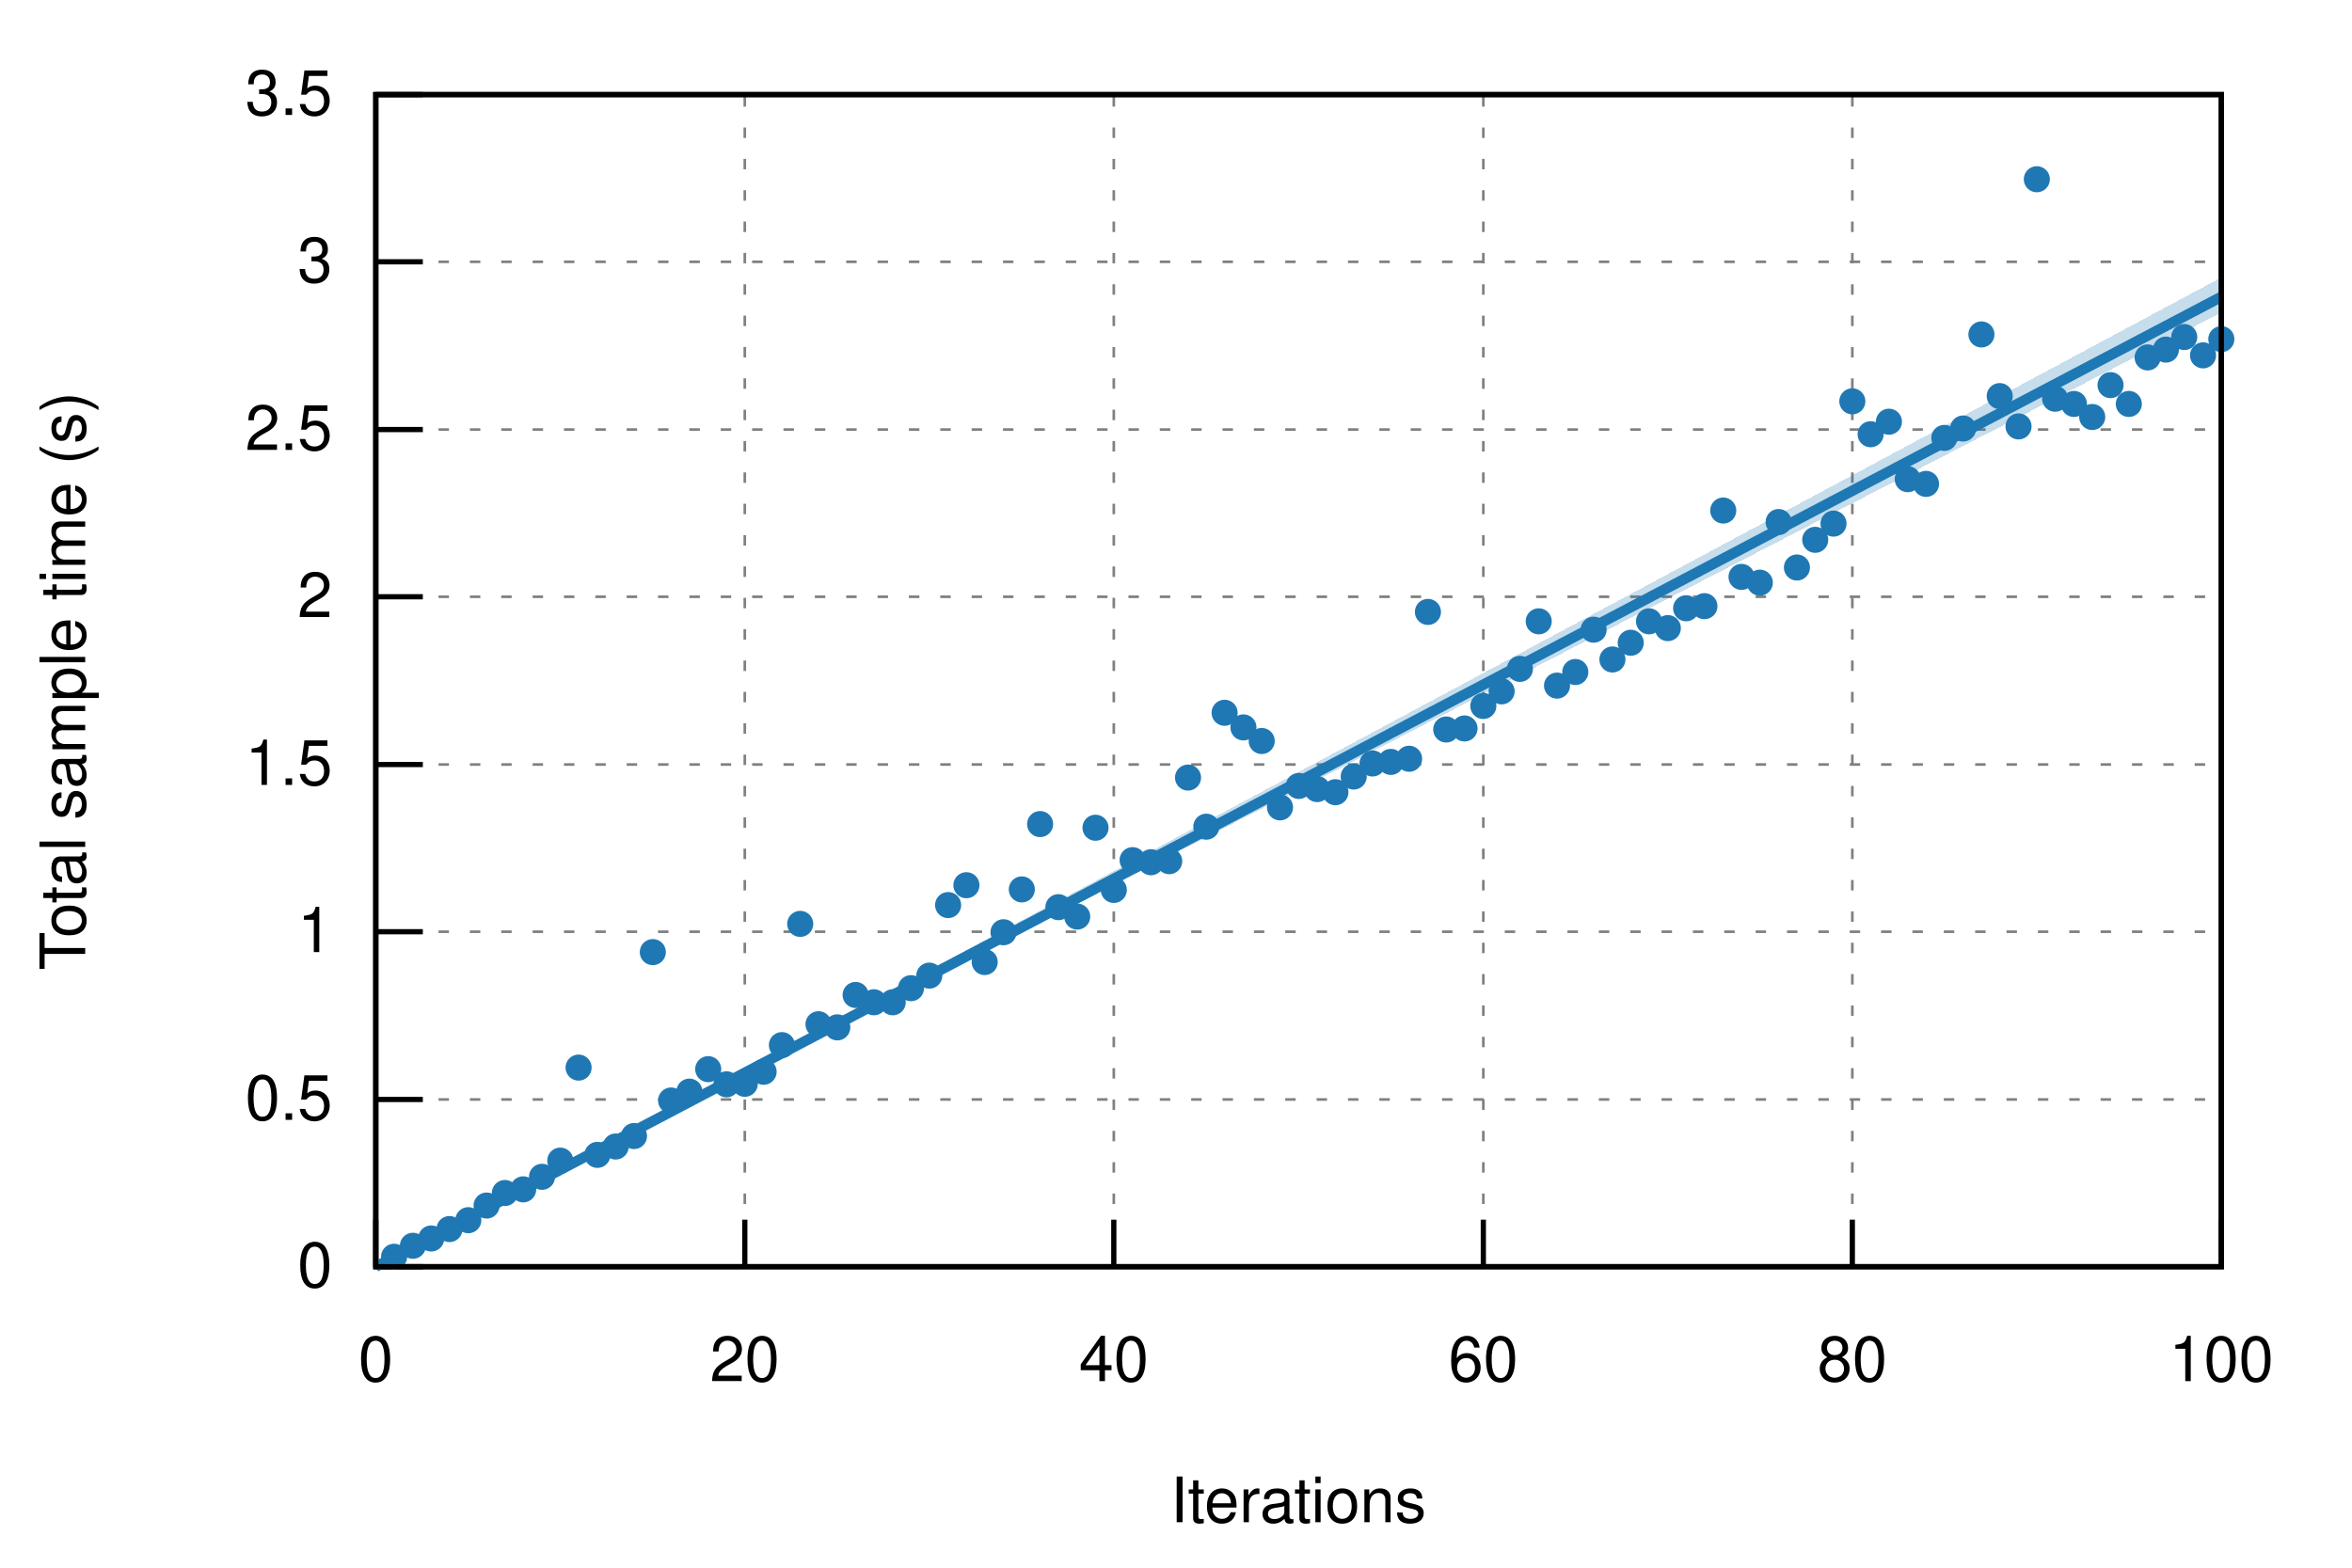
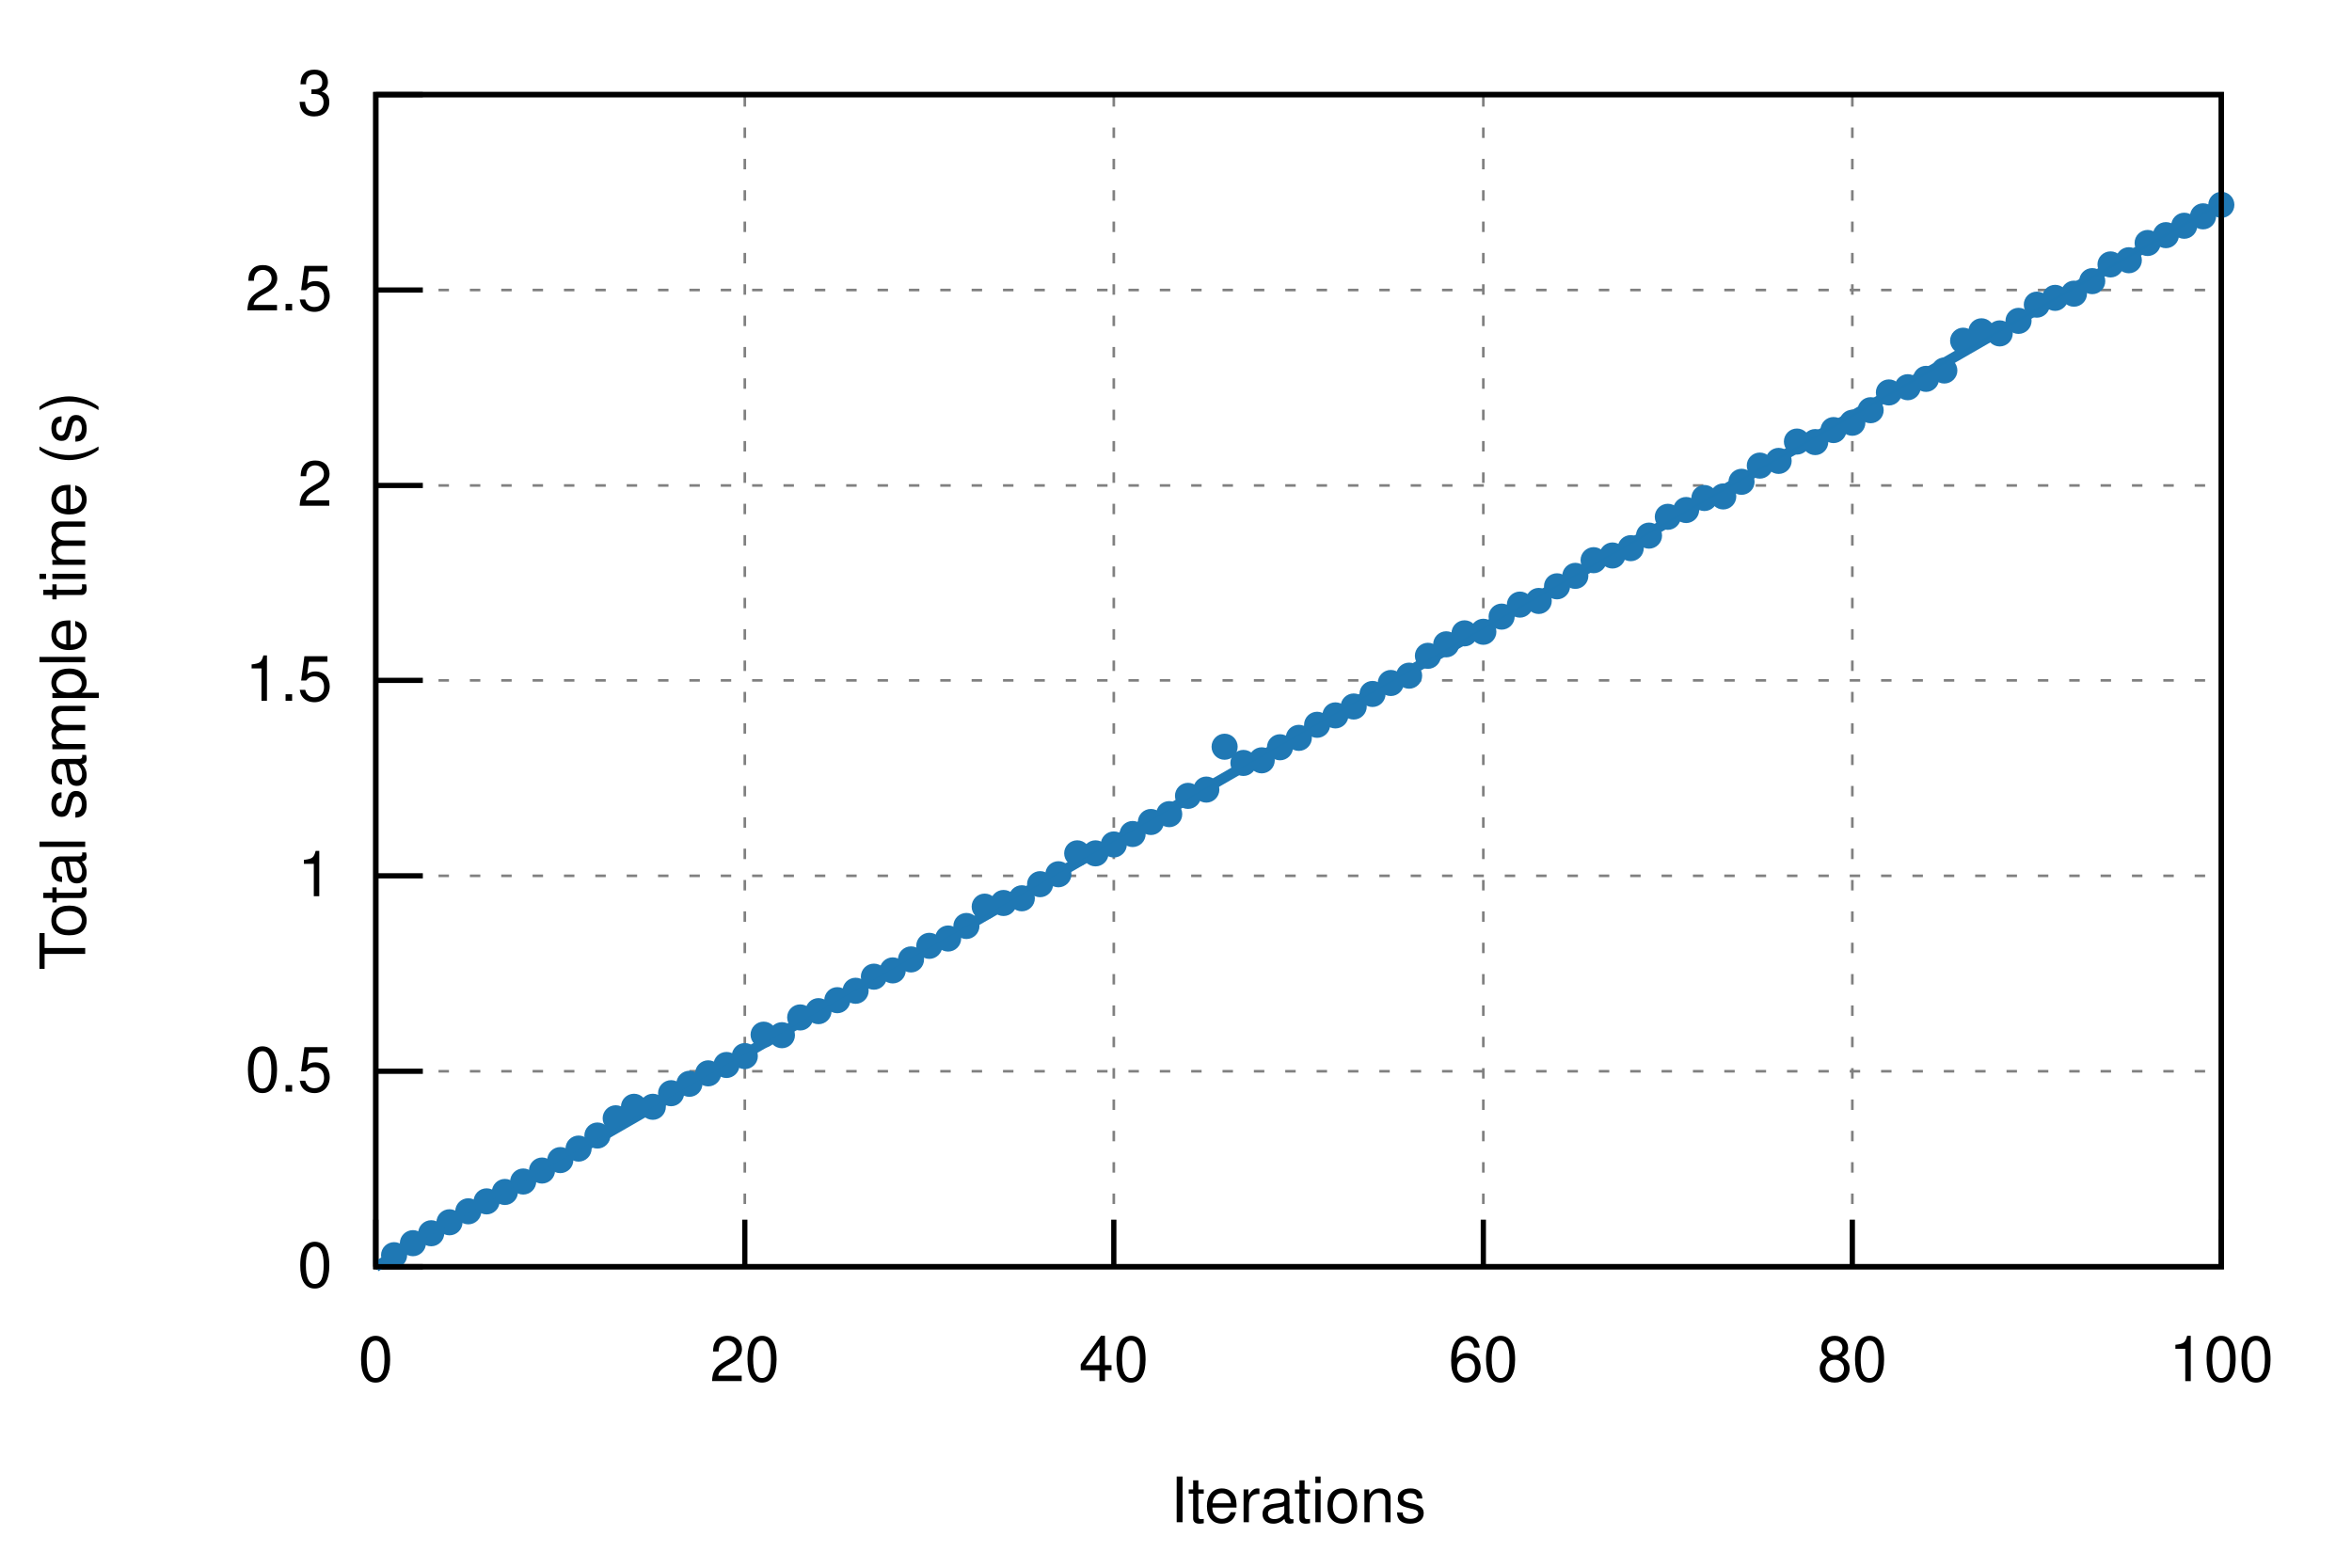
<svg xmlns="http://www.w3.org/2000/svg" xmlns:xlink="http://www.w3.org/1999/xlink" viewBox="0 0 450 300">
  <g id="gnuplot_canvas">
    <rect x="0" y="0" width="450" height="300" fill="none" />
    <defs>
      <circle id="gpDot" r="0.5" stroke-width="0.5" stroke="currentColor" />
      <path id="gpPt0" stroke-width="0.222" stroke="currentColor" d="M-1,0 h2 M0,-1 v2" />
      <path id="gpPt1" stroke-width="0.222" stroke="currentColor" d="M-1,-1 L1,1 M1,-1 L-1,1" />
      <path id="gpPt2" stroke-width="0.222" stroke="currentColor" d="M-1,0 L1,0 M0,-1 L0,1 M-1,-1 L1,1 M-1,1 L1,-1" />
      <rect id="gpPt3" stroke-width="0.222" stroke="currentColor" x="-1" y="-1" width="2" height="2" />
      <rect id="gpPt4" stroke-width="0.222" stroke="currentColor" fill="currentColor" x="-1" y="-1" width="2" height="2" />
      <circle id="gpPt5" stroke-width="0.222" stroke="currentColor" cx="0" cy="0" r="1" />
      <use xlink:href="#gpPt5" id="gpPt6" fill="currentColor" stroke="none" />
      <path id="gpPt7" stroke-width="0.222" stroke="currentColor" d="M0,-1.33 L-1.33,0.67 L1.33,0.67 z" />
      <use xlink:href="#gpPt7" id="gpPt8" fill="currentColor" stroke="none" />
      <use xlink:href="#gpPt7" id="gpPt9" stroke="currentColor" transform="rotate(180)" />
      <use xlink:href="#gpPt9" id="gpPt10" fill="currentColor" stroke="none" />
      <use xlink:href="#gpPt3" id="gpPt11" stroke="currentColor" transform="rotate(45)" />
      <use xlink:href="#gpPt11" id="gpPt12" fill="currentColor" stroke="none" />
      <path id="gpPt13" stroke-width="0.222" stroke="currentColor" d="M0,1.330 L1.265,0.411 L0.782,-1.067 L-0.782,-1.076 L-1.265,0.411 z" />
      <use xlink:href="#gpPt13" id="gpPt14" fill="currentColor" stroke="none" />
      <filter id="textbox" filterUnits="objectBoundingBox" x="0" y="0" height="1" width="1">
        <feFlood flood-color="white" flood-opacity="1" result="bgnd" />
        <feComposite in="SourceGraphic" in2="bgnd" operator="atop" />
      </filter>
      <filter id="greybox" filterUnits="objectBoundingBox" x="0" y="0" height="1" width="1">
        <feFlood flood-color="lightgrey" flood-opacity="1" result="grey" />
        <feComposite in="SourceGraphic" in2="grey" operator="atop" />
      </filter>
    </defs>
    <g fill="none" color="white" stroke="currentColor" stroke-width="1.00" stroke-linecap="butt" stroke-linejoin="miter">
</g>
    <g fill="none" color="black" stroke="currentColor" stroke-width="1.00" stroke-linecap="butt" stroke-linejoin="miter">
</g>
    <g fill="none" color="black" stroke="black" stroke-width="0.50" stroke-linecap="butt" stroke-linejoin="miter">
</g>
    <g fill="none" color="gray" stroke="currentColor" stroke-width="0.50" stroke-linecap="butt" stroke-linejoin="miter">
      <path stroke="gray" stroke-dasharray="2,4" class="gridline" d="M71.9,242.4 L425.0,242.4  " />
    </g>
    <g fill="none" color="gray" stroke="gray" stroke-width="1.00" stroke-linecap="butt" stroke-linejoin="miter">
</g>
    <g fill="none" color="black" stroke="currentColor" stroke-width="1.00" stroke-linecap="butt" stroke-linejoin="miter">
      <path stroke="black" d="M71.9,242.4 L80.9,242.4  " />
      <g transform="translate(63.6,246.3)" stroke="none" fill="black" font-family="Helvetica" font-size="12.00" text-anchor="end">
        <text>
          <tspan font-family="Helvetica"> 0</tspan>
        </text>
      </g>
    </g>
    <g fill="none" color="black" stroke="currentColor" stroke-width="1.00" stroke-linecap="butt" stroke-linejoin="miter">
</g>
    <g fill="none" color="black" stroke="black" stroke-width="0.50" stroke-linecap="butt" stroke-linejoin="miter">
</g>
    <g fill="none" color="gray" stroke="currentColor" stroke-width="0.50" stroke-linecap="butt" stroke-linejoin="miter">
-       <path stroke="gray" stroke-dasharray="2,4" class="gridline" d="M71.9,210.4 L425.0,210.4  " />
-     </g>
-     <g fill="none" color="gray" stroke="gray" stroke-width="1.00" stroke-linecap="butt" stroke-linejoin="miter">
- </g>
-     <g fill="none" color="black" stroke="currentColor" stroke-width="1.00" stroke-linecap="butt" stroke-linejoin="miter">
-       <path stroke="black" d="M71.9,210.4 L80.9,210.4  " />
-       <g transform="translate(63.6,214.3)" stroke="none" fill="black" font-family="Helvetica" font-size="12.00" text-anchor="end">
+       <path stroke="gray" stroke-dasharray="2,4" class="gridline" d="M71.9,205.0 L425.0,205.0  " />
+     </g>
+     <g fill="none" color="gray" stroke="gray" stroke-width="1.00" stroke-linecap="butt" stroke-linejoin="miter">
+ </g>
+     <g fill="none" color="black" stroke="currentColor" stroke-width="1.00" stroke-linecap="butt" stroke-linejoin="miter">
+       <path stroke="black" d="M71.9,205.0 L80.9,205.0  " />
+       <g transform="translate(63.6,208.9)" stroke="none" fill="black" font-family="Helvetica" font-size="12.00" text-anchor="end">
        <text>
          <tspan font-family="Helvetica"> 0.5</tspan>
        </text>
      </g>
    </g>
    <g fill="none" color="black" stroke="currentColor" stroke-width="1.00" stroke-linecap="butt" stroke-linejoin="miter">
</g>
    <g fill="none" color="black" stroke="black" stroke-width="0.50" stroke-linecap="butt" stroke-linejoin="miter">
</g>
    <g fill="none" color="gray" stroke="currentColor" stroke-width="0.50" stroke-linecap="butt" stroke-linejoin="miter">
-       <path stroke="gray" stroke-dasharray="2,4" class="gridline" d="M71.9,178.3 L425.0,178.3  " />
-     </g>
-     <g fill="none" color="gray" stroke="gray" stroke-width="1.00" stroke-linecap="butt" stroke-linejoin="miter">
- </g>
-     <g fill="none" color="black" stroke="currentColor" stroke-width="1.00" stroke-linecap="butt" stroke-linejoin="miter">
-       <path stroke="black" d="M71.9,178.3 L80.9,178.3  " />
-       <g transform="translate(63.6,182.2)" stroke="none" fill="black" font-family="Helvetica" font-size="12.00" text-anchor="end">
+       <path stroke="gray" stroke-dasharray="2,4" class="gridline" d="M71.9,167.6 L425.0,167.6  " />
+     </g>
+     <g fill="none" color="gray" stroke="gray" stroke-width="1.00" stroke-linecap="butt" stroke-linejoin="miter">
+ </g>
+     <g fill="none" color="black" stroke="currentColor" stroke-width="1.00" stroke-linecap="butt" stroke-linejoin="miter">
+       <path stroke="black" d="M71.9,167.6 L80.9,167.6  " />
+       <g transform="translate(63.6,171.5)" stroke="none" fill="black" font-family="Helvetica" font-size="12.00" text-anchor="end">
        <text>
          <tspan font-family="Helvetica"> 1</tspan>
        </text>
      </g>
    </g>
    <g fill="none" color="black" stroke="currentColor" stroke-width="1.00" stroke-linecap="butt" stroke-linejoin="miter">
</g>
    <g fill="none" color="black" stroke="black" stroke-width="0.50" stroke-linecap="butt" stroke-linejoin="miter">
</g>
    <g fill="none" color="gray" stroke="currentColor" stroke-width="0.50" stroke-linecap="butt" stroke-linejoin="miter">
-       <path stroke="gray" stroke-dasharray="2,4" class="gridline" d="M71.9,146.3 L425.0,146.3  " />
-     </g>
-     <g fill="none" color="gray" stroke="gray" stroke-width="1.00" stroke-linecap="butt" stroke-linejoin="miter">
- </g>
-     <g fill="none" color="black" stroke="currentColor" stroke-width="1.00" stroke-linecap="butt" stroke-linejoin="miter">
-       <path stroke="black" d="M71.9,146.3 L80.9,146.3  " />
-       <g transform="translate(63.6,150.2)" stroke="none" fill="black" font-family="Helvetica" font-size="12.00" text-anchor="end">
+       <path stroke="gray" stroke-dasharray="2,4" class="gridline" d="M71.9,130.2 L425.0,130.2  " />
+     </g>
+     <g fill="none" color="gray" stroke="gray" stroke-width="1.00" stroke-linecap="butt" stroke-linejoin="miter">
+ </g>
+     <g fill="none" color="black" stroke="currentColor" stroke-width="1.00" stroke-linecap="butt" stroke-linejoin="miter">
+       <path stroke="black" d="M71.9,130.2 L80.9,130.2  " />
+       <g transform="translate(63.6,134.1)" stroke="none" fill="black" font-family="Helvetica" font-size="12.00" text-anchor="end">
        <text>
          <tspan font-family="Helvetica"> 1.5</tspan>
        </text>
      </g>
    </g>
    <g fill="none" color="black" stroke="currentColor" stroke-width="1.00" stroke-linecap="butt" stroke-linejoin="miter">
</g>
    <g fill="none" color="black" stroke="black" stroke-width="0.50" stroke-linecap="butt" stroke-linejoin="miter">
</g>
    <g fill="none" color="gray" stroke="currentColor" stroke-width="0.50" stroke-linecap="butt" stroke-linejoin="miter">
-       <path stroke="gray" stroke-dasharray="2,4" class="gridline" d="M71.9,114.2 L425.0,114.2  " />
-     </g>
-     <g fill="none" color="gray" stroke="gray" stroke-width="1.00" stroke-linecap="butt" stroke-linejoin="miter">
- </g>
-     <g fill="none" color="black" stroke="currentColor" stroke-width="1.00" stroke-linecap="butt" stroke-linejoin="miter">
-       <path stroke="black" d="M71.9,114.2 L80.9,114.2  " />
-       <g transform="translate(63.6,118.1)" stroke="none" fill="black" font-family="Helvetica" font-size="12.00" text-anchor="end">
+       <path stroke="gray" stroke-dasharray="2,4" class="gridline" d="M71.9,92.9 L425.0,92.9  " />
+     </g>
+     <g fill="none" color="gray" stroke="gray" stroke-width="1.00" stroke-linecap="butt" stroke-linejoin="miter">
+ </g>
+     <g fill="none" color="black" stroke="currentColor" stroke-width="1.00" stroke-linecap="butt" stroke-linejoin="miter">
+       <path stroke="black" d="M71.9,92.9 L80.9,92.9  " />
+       <g transform="translate(63.6,96.8)" stroke="none" fill="black" font-family="Helvetica" font-size="12.00" text-anchor="end">
        <text>
          <tspan font-family="Helvetica"> 2</tspan>
        </text>
      </g>
    </g>
    <g fill="none" color="black" stroke="currentColor" stroke-width="1.00" stroke-linecap="butt" stroke-linejoin="miter">
</g>
    <g fill="none" color="black" stroke="black" stroke-width="0.50" stroke-linecap="butt" stroke-linejoin="miter">
</g>
    <g fill="none" color="gray" stroke="currentColor" stroke-width="0.50" stroke-linecap="butt" stroke-linejoin="miter">
-       <path stroke="gray" stroke-dasharray="2,4" class="gridline" d="M71.9,82.2 L425.0,82.2  " />
-     </g>
-     <g fill="none" color="gray" stroke="gray" stroke-width="1.00" stroke-linecap="butt" stroke-linejoin="miter">
- </g>
-     <g fill="none" color="black" stroke="currentColor" stroke-width="1.00" stroke-linecap="butt" stroke-linejoin="miter">
-       <path stroke="black" d="M71.9,82.2 L80.9,82.2  " />
-       <g transform="translate(63.6,86.1)" stroke="none" fill="black" font-family="Helvetica" font-size="12.00" text-anchor="end">
+       <path stroke="gray" stroke-dasharray="2,4" class="gridline" d="M71.9,55.5 L425.0,55.5  " />
+     </g>
+     <g fill="none" color="gray" stroke="gray" stroke-width="1.00" stroke-linecap="butt" stroke-linejoin="miter">
+ </g>
+     <g fill="none" color="black" stroke="currentColor" stroke-width="1.00" stroke-linecap="butt" stroke-linejoin="miter">
+       <path stroke="black" d="M71.9,55.5 L80.9,55.5  " />
+       <g transform="translate(63.6,59.4)" stroke="none" fill="black" font-family="Helvetica" font-size="12.00" text-anchor="end">
        <text>
          <tspan font-family="Helvetica"> 2.5</tspan>
-         </text>
-       </g>
-     </g>
-     <g fill="none" color="black" stroke="currentColor" stroke-width="1.00" stroke-linecap="butt" stroke-linejoin="miter">
- </g>
-     <g fill="none" color="black" stroke="black" stroke-width="0.50" stroke-linecap="butt" stroke-linejoin="miter">
- </g>
-     <g fill="none" color="gray" stroke="currentColor" stroke-width="0.50" stroke-linecap="butt" stroke-linejoin="miter">
-       <path stroke="gray" stroke-dasharray="2,4" class="gridline" d="M71.9,50.1 L425.0,50.1  " />
-     </g>
-     <g fill="none" color="gray" stroke="gray" stroke-width="1.00" stroke-linecap="butt" stroke-linejoin="miter">
- </g>
-     <g fill="none" color="black" stroke="currentColor" stroke-width="1.00" stroke-linecap="butt" stroke-linejoin="miter">
-       <path stroke="black" d="M71.9,50.1 L80.9,50.1  " />
-       <g transform="translate(63.6,54.0)" stroke="none" fill="black" font-family="Helvetica" font-size="12.00" text-anchor="end">
-         <text>
-           <tspan font-family="Helvetica"> 3</tspan>
        </text>
      </g>
    </g>
    <g fill="none" color="black" stroke="currentColor" stroke-width="1.00" stroke-linecap="butt" stroke-linejoin="miter">
</g>
    <g fill="none" color="black" stroke="black" stroke-width="0.50" stroke-linecap="butt" stroke-linejoin="miter">
</g>
    <g fill="none" color="gray" stroke="currentColor" stroke-width="0.50" stroke-linecap="butt" stroke-linejoin="miter">
      <path stroke="gray" stroke-dasharray="2,4" class="gridline" d="M71.9,18.1 L425.0,18.1  " />
    </g>
    <g fill="none" color="gray" stroke="gray" stroke-width="1.00" stroke-linecap="butt" stroke-linejoin="miter">
</g>
    <g fill="none" color="black" stroke="currentColor" stroke-width="1.00" stroke-linecap="butt" stroke-linejoin="miter">
      <path stroke="black" d="M71.9,18.1 L80.9,18.1  " />
      <g transform="translate(63.6,22.0)" stroke="none" fill="black" font-family="Helvetica" font-size="12.00" text-anchor="end">
        <text>
-           <tspan font-family="Helvetica"> 3.5</tspan>
+           <tspan font-family="Helvetica"> 3</tspan>
        </text>
      </g>
    </g>
    <g fill="none" color="black" stroke="currentColor" stroke-width="1.00" stroke-linecap="butt" stroke-linejoin="miter">
</g>
    <g fill="none" color="black" stroke="black" stroke-width="0.50" stroke-linecap="butt" stroke-linejoin="miter">
</g>
    <g fill="none" color="gray" stroke="currentColor" stroke-width="0.50" stroke-linecap="butt" stroke-linejoin="miter">
      <path stroke="gray" stroke-dasharray="2,4" class="gridline" d="M71.9,242.4 L71.9,18.1  " />
    </g>
    <g fill="none" color="gray" stroke="gray" stroke-width="1.00" stroke-linecap="butt" stroke-linejoin="miter">
</g>
    <g fill="none" color="black" stroke="currentColor" stroke-width="1.00" stroke-linecap="butt" stroke-linejoin="miter">
      <path stroke="black" d="M71.9,242.4 L71.9,233.4  " />
      <g transform="translate(71.9,264.3)" stroke="none" fill="black" font-family="Helvetica" font-size="12.00" text-anchor="middle">
        <text>
          <tspan font-family="Helvetica"> 0</tspan>
        </text>
      </g>
    </g>
    <g fill="none" color="black" stroke="currentColor" stroke-width="1.00" stroke-linecap="butt" stroke-linejoin="miter">
</g>
    <g fill="none" color="black" stroke="black" stroke-width="0.50" stroke-linecap="butt" stroke-linejoin="miter">
</g>
    <g fill="none" color="gray" stroke="currentColor" stroke-width="0.50" stroke-linecap="butt" stroke-linejoin="miter">
      <path stroke="gray" stroke-dasharray="2,4" class="gridline" d="M142.5,242.4 L142.5,18.1  " />
    </g>
    <g fill="none" color="gray" stroke="gray" stroke-width="1.00" stroke-linecap="butt" stroke-linejoin="miter">
</g>
    <g fill="none" color="black" stroke="currentColor" stroke-width="1.00" stroke-linecap="butt" stroke-linejoin="miter">
      <path stroke="black" d="M142.5,242.4 L142.5,233.4  " />
      <g transform="translate(142.5,264.3)" stroke="none" fill="black" font-family="Helvetica" font-size="12.00" text-anchor="middle">
        <text>
          <tspan font-family="Helvetica"> 20</tspan>
        </text>
      </g>
    </g>
    <g fill="none" color="black" stroke="currentColor" stroke-width="1.00" stroke-linecap="butt" stroke-linejoin="miter">
</g>
    <g fill="none" color="black" stroke="black" stroke-width="0.50" stroke-linecap="butt" stroke-linejoin="miter">
</g>
    <g fill="none" color="gray" stroke="currentColor" stroke-width="0.50" stroke-linecap="butt" stroke-linejoin="miter">
      <path stroke="gray" stroke-dasharray="2,4" class="gridline" d="M213.1,242.4 L213.1,18.1  " />
    </g>
    <g fill="none" color="gray" stroke="gray" stroke-width="1.00" stroke-linecap="butt" stroke-linejoin="miter">
</g>
    <g fill="none" color="black" stroke="currentColor" stroke-width="1.00" stroke-linecap="butt" stroke-linejoin="miter">
      <path stroke="black" d="M213.1,242.4 L213.1,233.4  " />
      <g transform="translate(213.1,264.3)" stroke="none" fill="black" font-family="Helvetica" font-size="12.00" text-anchor="middle">
        <text>
          <tspan font-family="Helvetica"> 40</tspan>
        </text>
      </g>
    </g>
    <g fill="none" color="black" stroke="currentColor" stroke-width="1.00" stroke-linecap="butt" stroke-linejoin="miter">
</g>
    <g fill="none" color="black" stroke="black" stroke-width="0.50" stroke-linecap="butt" stroke-linejoin="miter">
</g>
    <g fill="none" color="gray" stroke="currentColor" stroke-width="0.50" stroke-linecap="butt" stroke-linejoin="miter">
      <path stroke="gray" stroke-dasharray="2,4" class="gridline" d="M283.8,242.4 L283.8,18.1  " />
    </g>
    <g fill="none" color="gray" stroke="gray" stroke-width="1.00" stroke-linecap="butt" stroke-linejoin="miter">
</g>
    <g fill="none" color="black" stroke="currentColor" stroke-width="1.00" stroke-linecap="butt" stroke-linejoin="miter">
      <path stroke="black" d="M283.8,242.4 L283.8,233.4  " />
      <g transform="translate(283.8,264.3)" stroke="none" fill="black" font-family="Helvetica" font-size="12.00" text-anchor="middle">
        <text>
          <tspan font-family="Helvetica"> 60</tspan>
        </text>
      </g>
    </g>
    <g fill="none" color="black" stroke="currentColor" stroke-width="1.00" stroke-linecap="butt" stroke-linejoin="miter">
</g>
    <g fill="none" color="black" stroke="black" stroke-width="0.50" stroke-linecap="butt" stroke-linejoin="miter">
</g>
    <g fill="none" color="gray" stroke="currentColor" stroke-width="0.50" stroke-linecap="butt" stroke-linejoin="miter">
      <path stroke="gray" stroke-dasharray="2,4" class="gridline" d="M354.4,242.4 L354.4,18.1  " />
    </g>
    <g fill="none" color="gray" stroke="gray" stroke-width="1.00" stroke-linecap="butt" stroke-linejoin="miter">
</g>
    <g fill="none" color="black" stroke="currentColor" stroke-width="1.00" stroke-linecap="butt" stroke-linejoin="miter">
      <path stroke="black" d="M354.4,242.4 L354.4,233.4  " />
      <g transform="translate(354.4,264.3)" stroke="none" fill="black" font-family="Helvetica" font-size="12.00" text-anchor="middle">
        <text>
          <tspan font-family="Helvetica"> 80</tspan>
        </text>
      </g>
    </g>
    <g fill="none" color="black" stroke="currentColor" stroke-width="1.00" stroke-linecap="butt" stroke-linejoin="miter">
</g>
    <g fill="none" color="black" stroke="black" stroke-width="0.50" stroke-linecap="butt" stroke-linejoin="miter">
</g>
    <g fill="none" color="gray" stroke="currentColor" stroke-width="0.50" stroke-linecap="butt" stroke-linejoin="miter">
      <path stroke="gray" stroke-dasharray="2,4" class="gridline" d="M425.0,242.4 L425.0,18.1  " />
    </g>
    <g fill="none" color="gray" stroke="gray" stroke-width="1.00" stroke-linecap="butt" stroke-linejoin="miter">
</g>
    <g fill="none" color="black" stroke="currentColor" stroke-width="1.00" stroke-linecap="butt" stroke-linejoin="miter">
      <path stroke="black" d="M425.0,242.4 L425.0,233.4  " />
      <g transform="translate(425.0,264.3)" stroke="none" fill="black" font-family="Helvetica" font-size="12.00" text-anchor="middle">
        <text>
          <tspan font-family="Helvetica"> 100</tspan>
        </text>
      </g>
    </g>
    <g fill="none" color="black" stroke="currentColor" stroke-width="1.00" stroke-linecap="butt" stroke-linejoin="miter">
</g>
    <g fill="none" color="black" stroke="currentColor" stroke-width="1.00" stroke-linecap="butt" stroke-linejoin="miter">
      <path stroke="black" d="M71.9,18.1 L71.9,242.4 L425.0,242.4 L425.0,18.1 L71.9,18.1 Z  " />
    </g>
    <g fill="none" color="black" stroke="currentColor" stroke-width="1.00" stroke-linecap="butt" stroke-linejoin="miter">
      <g transform="translate(16.3,130.3) rotate(270)" stroke="none" fill="black" font-family="Helvetica" font-size="12.00" text-anchor="middle">
        <text>
          <tspan font-family="Helvetica">Total sample time (s)</tspan>
        </text>
      </g>
    </g>
    <g fill="none" color="black" stroke="currentColor" stroke-width="1.00" stroke-linecap="butt" stroke-linejoin="miter">
      <g transform="translate(248.4,291.3)" stroke="none" fill="black" font-family="Helvetica" font-size="12.00" text-anchor="middle">
        <text>
          <tspan font-family="Helvetica">Iterations</tspan>
        </text>
      </g>
    </g>
    <g fill="none" color="black" stroke="currentColor" stroke-width="1.00" stroke-linecap="butt" stroke-linejoin="miter">
</g>
    <g id="gnuplot_plot_1">
      <g fill="none" color="black" stroke="currentColor" stroke-width="1.00" stroke-linecap="butt" stroke-linejoin="miter">
-         <use xlink:href="#gpPt6" transform="translate(75.4,240.5) scale(2.25)" color="rgb( 31, 120, 180)" />
-         <use xlink:href="#gpPt6" transform="translate(79.0,238.4) scale(2.25)" color="rgb( 31, 120, 180)" />
-         <use xlink:href="#gpPt6" transform="translate(82.5,237.0) scale(2.25)" color="rgb( 31, 120, 180)" />
-         <use xlink:href="#gpPt6" transform="translate(86.0,235.2) scale(2.25)" color="rgb( 31, 120, 180)" />
-         <use xlink:href="#gpPt6" transform="translate(89.6,233.5) scale(2.25)" color="rgb( 31, 120, 180)" />
-         <use xlink:href="#gpPt6" transform="translate(93.1,230.7) scale(2.25)" color="rgb( 31, 120, 180)" />
-         <use xlink:href="#gpPt6" transform="translate(96.6,228.3) scale(2.25)" color="rgb( 31, 120, 180)" />
-         <use xlink:href="#gpPt6" transform="translate(100.1,227.6) scale(2.25)" color="rgb( 31, 120, 180)" />
-         <use xlink:href="#gpPt6" transform="translate(103.7,225.2) scale(2.25)" color="rgb( 31, 120, 180)" />
-         <use xlink:href="#gpPt6" transform="translate(107.2,222.1) scale(2.25)" color="rgb( 31, 120, 180)" />
-         <use xlink:href="#gpPt6" transform="translate(110.7,204.3) scale(2.25)" color="rgb( 31, 120, 180)" />
-         <use xlink:href="#gpPt6" transform="translate(114.3,221.0) scale(2.25)" color="rgb( 31, 120, 180)" />
-         <use xlink:href="#gpPt6" transform="translate(117.8,219.4) scale(2.25)" color="rgb( 31, 120, 180)" />
-         <use xlink:href="#gpPt6" transform="translate(121.3,217.4) scale(2.25)" color="rgb( 31, 120, 180)" />
-         <use xlink:href="#gpPt6" transform="translate(124.9,182.2) scale(2.25)" color="rgb( 31, 120, 180)" />
-         <use xlink:href="#gpPt6" transform="translate(128.4,210.6) scale(2.25)" color="rgb( 31, 120, 180)" />
-         <use xlink:href="#gpPt6" transform="translate(131.9,208.9) scale(2.25)" color="rgb( 31, 120, 180)" />
-         <use xlink:href="#gpPt6" transform="translate(135.5,204.6) scale(2.25)" color="rgb( 31, 120, 180)" />
-         <use xlink:href="#gpPt6" transform="translate(139.0,207.5) scale(2.25)" color="rgb( 31, 120, 180)" />
-         <use xlink:href="#gpPt6" transform="translate(142.5,207.4) scale(2.25)" color="rgb( 31, 120, 180)" />
-         <use xlink:href="#gpPt6" transform="translate(146.1,205.1) scale(2.25)" color="rgb( 31, 120, 180)" />
-         <use xlink:href="#gpPt6" transform="translate(149.6,200.0) scale(2.25)" color="rgb( 31, 120, 180)" />
-         <use xlink:href="#gpPt6" transform="translate(153.1,176.8) scale(2.25)" color="rgb( 31, 120, 180)" />
-         <use xlink:href="#gpPt6" transform="translate(156.6,196.0) scale(2.25)" color="rgb( 31, 120, 180)" />
-         <use xlink:href="#gpPt6" transform="translate(160.2,196.6) scale(2.25)" color="rgb( 31, 120, 180)" />
-         <use xlink:href="#gpPt6" transform="translate(163.7,190.4) scale(2.25)" color="rgb( 31, 120, 180)" />
-         <use xlink:href="#gpPt6" transform="translate(167.2,191.8) scale(2.25)" color="rgb( 31, 120, 180)" />
-         <use xlink:href="#gpPt6" transform="translate(170.8,191.8) scale(2.25)" color="rgb( 31, 120, 180)" />
-         <use xlink:href="#gpPt6" transform="translate(174.3,189.1) scale(2.25)" color="rgb( 31, 120, 180)" />
-         <use xlink:href="#gpPt6" transform="translate(177.8,186.7) scale(2.25)" color="rgb( 31, 120, 180)" />
-         <use xlink:href="#gpPt6" transform="translate(181.4,173.2) scale(2.25)" color="rgb( 31, 120, 180)" />
-         <use xlink:href="#gpPt6" transform="translate(184.9,169.4) scale(2.25)" color="rgb( 31, 120, 180)" />
-         <use xlink:href="#gpPt6" transform="translate(188.4,184.1) scale(2.25)" color="rgb( 31, 120, 180)" />
-         <use xlink:href="#gpPt6" transform="translate(192.0,178.4) scale(2.25)" color="rgb( 31, 120, 180)" />
-         <use xlink:href="#gpPt6" transform="translate(195.5,170.2) scale(2.25)" color="rgb( 31, 120, 180)" />
-         <use xlink:href="#gpPt6" transform="translate(199.0,157.7) scale(2.25)" color="rgb( 31, 120, 180)" />
-         <use xlink:href="#gpPt6" transform="translate(202.5,173.6) scale(2.25)" color="rgb( 31, 120, 180)" />
-         <use xlink:href="#gpPt6" transform="translate(206.1,175.4) scale(2.25)" color="rgb( 31, 120, 180)" />
-         <use xlink:href="#gpPt6" transform="translate(209.6,158.4) scale(2.25)" color="rgb( 31, 120, 180)" />
-         <use xlink:href="#gpPt6" transform="translate(213.1,170.3) scale(2.25)" color="rgb( 31, 120, 180)" />
-         <use xlink:href="#gpPt6" transform="translate(216.7,164.6) scale(2.25)" color="rgb( 31, 120, 180)" />
-         <use xlink:href="#gpPt6" transform="translate(220.2,165.0) scale(2.25)" color="rgb( 31, 120, 180)" />
-         <use xlink:href="#gpPt6" transform="translate(223.7,164.8) scale(2.25)" color="rgb( 31, 120, 180)" />
-         <use xlink:href="#gpPt6" transform="translate(227.3,148.8) scale(2.25)" color="rgb( 31, 120, 180)" />
-         <use xlink:href="#gpPt6" transform="translate(230.8,158.2) scale(2.25)" color="rgb( 31, 120, 180)" />
-         <use xlink:href="#gpPt6" transform="translate(234.3,136.4) scale(2.25)" color="rgb( 31, 120, 180)" />
-         <use xlink:href="#gpPt6" transform="translate(237.9,139.2) scale(2.25)" color="rgb( 31, 120, 180)" />
-         <use xlink:href="#gpPt6" transform="translate(241.4,141.8) scale(2.25)" color="rgb( 31, 120, 180)" />
-         <use xlink:href="#gpPt6" transform="translate(244.9,154.5) scale(2.25)" color="rgb( 31, 120, 180)" />
-         <use xlink:href="#gpPt6" transform="translate(248.5,150.4) scale(2.25)" color="rgb( 31, 120, 180)" />
-         <use xlink:href="#gpPt6" transform="translate(252.0,151.0) scale(2.25)" color="rgb( 31, 120, 180)" />
-         <use xlink:href="#gpPt6" transform="translate(255.5,151.6) scale(2.25)" color="rgb( 31, 120, 180)" />
-         <use xlink:href="#gpPt6" transform="translate(259.0,148.6) scale(2.25)" color="rgb( 31, 120, 180)" />
-         <use xlink:href="#gpPt6" transform="translate(262.6,146.1) scale(2.25)" color="rgb( 31, 120, 180)" />
-         <use xlink:href="#gpPt6" transform="translate(266.1,145.8) scale(2.25)" color="rgb( 31, 120, 180)" />
-         <use xlink:href="#gpPt6" transform="translate(269.6,145.2) scale(2.25)" color="rgb( 31, 120, 180)" />
-         <use xlink:href="#gpPt6" transform="translate(273.2,117.1) scale(2.25)" color="rgb( 31, 120, 180)" />
-         <use xlink:href="#gpPt6" transform="translate(276.7,139.6) scale(2.25)" color="rgb( 31, 120, 180)" />
-         <use xlink:href="#gpPt6" transform="translate(280.2,139.4) scale(2.25)" color="rgb( 31, 120, 180)" />
-         <use xlink:href="#gpPt6" transform="translate(283.8,135.1) scale(2.25)" color="rgb( 31, 120, 180)" />
-         <use xlink:href="#gpPt6" transform="translate(287.3,132.3) scale(2.25)" color="rgb( 31, 120, 180)" />
-         <use xlink:href="#gpPt6" transform="translate(290.8,128.0) scale(2.25)" color="rgb( 31, 120, 180)" />
-         <use xlink:href="#gpPt6" transform="translate(294.4,118.9) scale(2.25)" color="rgb( 31, 120, 180)" />
-         <use xlink:href="#gpPt6" transform="translate(297.9,131.2) scale(2.25)" color="rgb( 31, 120, 180)" />
-         <use xlink:href="#gpPt6" transform="translate(301.4,128.6) scale(2.25)" color="rgb( 31, 120, 180)" />
-         <use xlink:href="#gpPt6" transform="translate(304.9,120.5) scale(2.25)" color="rgb( 31, 120, 180)" />
-         <use xlink:href="#gpPt6" transform="translate(308.5,126.2) scale(2.25)" color="rgb( 31, 120, 180)" />
-         <use xlink:href="#gpPt6" transform="translate(312.0,123.0) scale(2.25)" color="rgb( 31, 120, 180)" />
-         <use xlink:href="#gpPt6" transform="translate(315.5,118.9) scale(2.25)" color="rgb( 31, 120, 180)" />
-         <use xlink:href="#gpPt6" transform="translate(319.1,120.2) scale(2.25)" color="rgb( 31, 120, 180)" />
-         <use xlink:href="#gpPt6" transform="translate(322.6,116.4) scale(2.25)" color="rgb( 31, 120, 180)" />
-         <use xlink:href="#gpPt6" transform="translate(326.1,116.0) scale(2.25)" color="rgb( 31, 120, 180)" />
-         <use xlink:href="#gpPt6" transform="translate(329.7,97.7) scale(2.25)" color="rgb( 31, 120, 180)" />
-         <use xlink:href="#gpPt6" transform="translate(333.2,110.4) scale(2.25)" color="rgb( 31, 120, 180)" />
-         <use xlink:href="#gpPt6" transform="translate(336.7,111.5) scale(2.25)" color="rgb( 31, 120, 180)" />
-         <use xlink:href="#gpPt6" transform="translate(340.3,99.9) scale(2.25)" color="rgb( 31, 120, 180)" />
-         <use xlink:href="#gpPt6" transform="translate(343.8,108.6) scale(2.25)" color="rgb( 31, 120, 180)" />
-         <use xlink:href="#gpPt6" transform="translate(347.3,103.3) scale(2.25)" color="rgb( 31, 120, 180)" />
-         <use xlink:href="#gpPt6" transform="translate(350.8,100.2) scale(2.25)" color="rgb( 31, 120, 180)" />
-         <use xlink:href="#gpPt6" transform="translate(354.4,76.8) scale(2.25)" color="rgb( 31, 120, 180)" />
-         <use xlink:href="#gpPt6" transform="translate(357.9,83.1) scale(2.25)" color="rgb( 31, 120, 180)" />
-         <use xlink:href="#gpPt6" transform="translate(361.4,80.7) scale(2.25)" color="rgb( 31, 120, 180)" />
-         <use xlink:href="#gpPt6" transform="translate(365.0,91.7) scale(2.25)" color="rgb( 31, 120, 180)" />
-         <use xlink:href="#gpPt6" transform="translate(368.5,92.6) scale(2.25)" color="rgb( 31, 120, 180)" />
-         <use xlink:href="#gpPt6" transform="translate(372.0,83.8) scale(2.25)" color="rgb( 31, 120, 180)" />
-         <use xlink:href="#gpPt6" transform="translate(375.6,82.0) scale(2.25)" color="rgb( 31, 120, 180)" />
-         <use xlink:href="#gpPt6" transform="translate(379.1,64.0) scale(2.25)" color="rgb( 31, 120, 180)" />
-         <use xlink:href="#gpPt6" transform="translate(382.6,75.8) scale(2.25)" color="rgb( 31, 120, 180)" />
-         <use xlink:href="#gpPt6" transform="translate(386.2,81.6) scale(2.25)" color="rgb( 31, 120, 180)" />
-         <use xlink:href="#gpPt6" transform="translate(389.7,34.3) scale(2.25)" color="rgb( 31, 120, 180)" />
-         <use xlink:href="#gpPt6" transform="translate(393.2,76.3) scale(2.25)" color="rgb( 31, 120, 180)" />
-         <use xlink:href="#gpPt6" transform="translate(396.8,77.3) scale(2.25)" color="rgb( 31, 120, 180)" />
-         <use xlink:href="#gpPt6" transform="translate(400.3,79.8) scale(2.25)" color="rgb( 31, 120, 180)" />
-         <use xlink:href="#gpPt6" transform="translate(403.8,73.7) scale(2.25)" color="rgb( 31, 120, 180)" />
-         <use xlink:href="#gpPt6" transform="translate(407.3,77.3) scale(2.25)" color="rgb( 31, 120, 180)" />
-         <use xlink:href="#gpPt6" transform="translate(410.9,68.4) scale(2.25)" color="rgb( 31, 120, 180)" />
-         <use xlink:href="#gpPt6" transform="translate(414.4,66.9) scale(2.25)" color="rgb( 31, 120, 180)" />
-         <use xlink:href="#gpPt6" transform="translate(417.9,64.5) scale(2.25)" color="rgb( 31, 120, 180)" />
-         <use xlink:href="#gpPt6" transform="translate(421.5,68.0) scale(2.25)" color="rgb( 31, 120, 180)" />
-         <use xlink:href="#gpPt6" transform="translate(425.0,64.9) scale(2.25)" color="rgb( 31, 120, 180)" />
+         <use xlink:href="#gpPt6" transform="translate(75.4,240.2) scale(2.25)" color="rgb( 31, 120, 180)" />
+         <use xlink:href="#gpPt6" transform="translate(79.0,237.9) scale(2.25)" color="rgb( 31, 120, 180)" />
+         <use xlink:href="#gpPt6" transform="translate(82.5,236.0) scale(2.25)" color="rgb( 31, 120, 180)" />
+         <use xlink:href="#gpPt6" transform="translate(86.0,233.9) scale(2.25)" color="rgb( 31, 120, 180)" />
+         <use xlink:href="#gpPt6" transform="translate(89.6,231.8) scale(2.25)" color="rgb( 31, 120, 180)" />
+         <use xlink:href="#gpPt6" transform="translate(93.1,229.9) scale(2.25)" color="rgb( 31, 120, 180)" />
+         <use xlink:href="#gpPt6" transform="translate(96.6,228.1) scale(2.25)" color="rgb( 31, 120, 180)" />
+         <use xlink:href="#gpPt6" transform="translate(100.1,226.1) scale(2.25)" color="rgb( 31, 120, 180)" />
+         <use xlink:href="#gpPt6" transform="translate(103.7,224.0) scale(2.25)" color="rgb( 31, 120, 180)" />
+         <use xlink:href="#gpPt6" transform="translate(107.2,222.0) scale(2.25)" color="rgb( 31, 120, 180)" />
+         <use xlink:href="#gpPt6" transform="translate(110.7,219.8) scale(2.25)" color="rgb( 31, 120, 180)" />
+         <use xlink:href="#gpPt6" transform="translate(114.3,217.3) scale(2.25)" color="rgb( 31, 120, 180)" />
+         <use xlink:href="#gpPt6" transform="translate(117.8,214.0) scale(2.25)" color="rgb( 31, 120, 180)" />
+         <use xlink:href="#gpPt6" transform="translate(121.3,211.8) scale(2.25)" color="rgb( 31, 120, 180)" />
+         <use xlink:href="#gpPt6" transform="translate(124.9,211.8) scale(2.25)" color="rgb( 31, 120, 180)" />
+         <use xlink:href="#gpPt6" transform="translate(128.4,209.2) scale(2.25)" color="rgb( 31, 120, 180)" />
+         <use xlink:href="#gpPt6" transform="translate(131.9,207.4) scale(2.25)" color="rgb( 31, 120, 180)" />
+         <use xlink:href="#gpPt6" transform="translate(135.5,205.4) scale(2.25)" color="rgb( 31, 120, 180)" />
+         <use xlink:href="#gpPt6" transform="translate(139.0,203.8) scale(2.25)" color="rgb( 31, 120, 180)" />
+         <use xlink:href="#gpPt6" transform="translate(142.5,202.1) scale(2.25)" color="rgb( 31, 120, 180)" />
+         <use xlink:href="#gpPt6" transform="translate(146.1,198.0) scale(2.25)" color="rgb( 31, 120, 180)" />
+         <use xlink:href="#gpPt6" transform="translate(149.6,198.1) scale(2.25)" color="rgb( 31, 120, 180)" />
+         <use xlink:href="#gpPt6" transform="translate(153.1,194.7) scale(2.25)" color="rgb( 31, 120, 180)" />
+         <use xlink:href="#gpPt6" transform="translate(156.6,193.5) scale(2.25)" color="rgb( 31, 120, 180)" />
+         <use xlink:href="#gpPt6" transform="translate(160.2,191.4) scale(2.25)" color="rgb( 31, 120, 180)" />
+         <use xlink:href="#gpPt6" transform="translate(163.7,189.6) scale(2.25)" color="rgb( 31, 120, 180)" />
+         <use xlink:href="#gpPt6" transform="translate(167.2,186.9) scale(2.25)" color="rgb( 31, 120, 180)" />
+         <use xlink:href="#gpPt6" transform="translate(170.8,185.7) scale(2.25)" color="rgb( 31, 120, 180)" />
+         <use xlink:href="#gpPt6" transform="translate(174.3,183.6) scale(2.25)" color="rgb( 31, 120, 180)" />
+         <use xlink:href="#gpPt6" transform="translate(177.8,181.0) scale(2.25)" color="rgb( 31, 120, 180)" />
+         <use xlink:href="#gpPt6" transform="translate(181.4,179.6) scale(2.25)" color="rgb( 31, 120, 180)" />
+         <use xlink:href="#gpPt6" transform="translate(184.9,177.2) scale(2.25)" color="rgb( 31, 120, 180)" />
+         <use xlink:href="#gpPt6" transform="translate(188.4,173.5) scale(2.25)" color="rgb( 31, 120, 180)" />
+         <use xlink:href="#gpPt6" transform="translate(192.0,172.8) scale(2.25)" color="rgb( 31, 120, 180)" />
+         <use xlink:href="#gpPt6" transform="translate(195.5,171.9) scale(2.25)" color="rgb( 31, 120, 180)" />
+         <use xlink:href="#gpPt6" transform="translate(199.0,169.2) scale(2.25)" color="rgb( 31, 120, 180)" />
+         <use xlink:href="#gpPt6" transform="translate(202.5,167.3) scale(2.25)" color="rgb( 31, 120, 180)" />
+         <use xlink:href="#gpPt6" transform="translate(206.1,163.3) scale(2.25)" color="rgb( 31, 120, 180)" />
+         <use xlink:href="#gpPt6" transform="translate(209.6,163.3) scale(2.25)" color="rgb( 31, 120, 180)" />
+         <use xlink:href="#gpPt6" transform="translate(213.1,161.6) scale(2.25)" color="rgb( 31, 120, 180)" />
+         <use xlink:href="#gpPt6" transform="translate(216.7,159.6) scale(2.25)" color="rgb( 31, 120, 180)" />
+         <use xlink:href="#gpPt6" transform="translate(220.2,157.3) scale(2.25)" color="rgb( 31, 120, 180)" />
+         <use xlink:href="#gpPt6" transform="translate(223.7,155.8) scale(2.25)" color="rgb( 31, 120, 180)" />
+         <use xlink:href="#gpPt6" transform="translate(227.3,152.3) scale(2.25)" color="rgb( 31, 120, 180)" />
+         <use xlink:href="#gpPt6" transform="translate(230.8,151.1) scale(2.25)" color="rgb( 31, 120, 180)" />
+         <use xlink:href="#gpPt6" transform="translate(234.3,142.9) scale(2.25)" color="rgb( 31, 120, 180)" />
+         <use xlink:href="#gpPt6" transform="translate(237.9,146.0) scale(2.25)" color="rgb( 31, 120, 180)" />
+         <use xlink:href="#gpPt6" transform="translate(241.4,145.5) scale(2.25)" color="rgb( 31, 120, 180)" />
+         <use xlink:href="#gpPt6" transform="translate(244.9,143.0) scale(2.25)" color="rgb( 31, 120, 180)" />
+         <use xlink:href="#gpPt6" transform="translate(248.5,141.2) scale(2.25)" color="rgb( 31, 120, 180)" />
+         <use xlink:href="#gpPt6" transform="translate(252.0,138.7) scale(2.25)" color="rgb( 31, 120, 180)" />
+         <use xlink:href="#gpPt6" transform="translate(255.5,136.9) scale(2.25)" color="rgb( 31, 120, 180)" />
+         <use xlink:href="#gpPt6" transform="translate(259.0,135.2) scale(2.25)" color="rgb( 31, 120, 180)" />
+         <use xlink:href="#gpPt6" transform="translate(262.6,132.8) scale(2.25)" color="rgb( 31, 120, 180)" />
+         <use xlink:href="#gpPt6" transform="translate(266.1,130.7) scale(2.25)" color="rgb( 31, 120, 180)" />
+         <use xlink:href="#gpPt6" transform="translate(269.6,129.3) scale(2.25)" color="rgb( 31, 120, 180)" />
+         <use xlink:href="#gpPt6" transform="translate(273.2,125.5) scale(2.25)" color="rgb( 31, 120, 180)" />
+         <use xlink:href="#gpPt6" transform="translate(276.7,123.3) scale(2.25)" color="rgb( 31, 120, 180)" />
+         <use xlink:href="#gpPt6" transform="translate(280.2,121.2) scale(2.25)" color="rgb( 31, 120, 180)" />
+         <use xlink:href="#gpPt6" transform="translate(283.8,120.9) scale(2.25)" color="rgb( 31, 120, 180)" />
+         <use xlink:href="#gpPt6" transform="translate(287.3,118.0) scale(2.25)" color="rgb( 31, 120, 180)" />
+         <use xlink:href="#gpPt6" transform="translate(290.8,115.7) scale(2.25)" color="rgb( 31, 120, 180)" />
+         <use xlink:href="#gpPt6" transform="translate(294.4,115.0) scale(2.25)" color="rgb( 31, 120, 180)" />
+         <use xlink:href="#gpPt6" transform="translate(297.9,112.2) scale(2.25)" color="rgb( 31, 120, 180)" />
+         <use xlink:href="#gpPt6" transform="translate(301.4,110.2) scale(2.25)" color="rgb( 31, 120, 180)" />
+         <use xlink:href="#gpPt6" transform="translate(304.9,107.2) scale(2.25)" color="rgb( 31, 120, 180)" />
+         <use xlink:href="#gpPt6" transform="translate(308.5,106.3) scale(2.25)" color="rgb( 31, 120, 180)" />
+         <use xlink:href="#gpPt6" transform="translate(312.0,104.9) scale(2.25)" color="rgb( 31, 120, 180)" />
+         <use xlink:href="#gpPt6" transform="translate(315.5,102.5) scale(2.25)" color="rgb( 31, 120, 180)" />
+         <use xlink:href="#gpPt6" transform="translate(319.1,98.9) scale(2.25)" color="rgb( 31, 120, 180)" />
+         <use xlink:href="#gpPt6" transform="translate(322.6,97.6) scale(2.25)" color="rgb( 31, 120, 180)" />
+         <use xlink:href="#gpPt6" transform="translate(326.1,95.3) scale(2.25)" color="rgb( 31, 120, 180)" />
+         <use xlink:href="#gpPt6" transform="translate(329.7,95.0) scale(2.25)" color="rgb( 31, 120, 180)" />
+         <use xlink:href="#gpPt6" transform="translate(333.2,92.2) scale(2.25)" color="rgb( 31, 120, 180)" />
+         <use xlink:href="#gpPt6" transform="translate(336.7,89.1) scale(2.25)" color="rgb( 31, 120, 180)" />
+         <use xlink:href="#gpPt6" transform="translate(340.3,88.2) scale(2.25)" color="rgb( 31, 120, 180)" />
+         <use xlink:href="#gpPt6" transform="translate(343.8,84.5) scale(2.25)" color="rgb( 31, 120, 180)" />
+         <use xlink:href="#gpPt6" transform="translate(347.3,84.6) scale(2.25)" color="rgb( 31, 120, 180)" />
+         <use xlink:href="#gpPt6" transform="translate(350.8,82.3) scale(2.25)" color="rgb( 31, 120, 180)" />
+         <use xlink:href="#gpPt6" transform="translate(354.4,80.9) scale(2.25)" color="rgb( 31, 120, 180)" />
+         <use xlink:href="#gpPt6" transform="translate(357.9,78.5) scale(2.25)" color="rgb( 31, 120, 180)" />
+         <use xlink:href="#gpPt6" transform="translate(361.4,75.1) scale(2.25)" color="rgb( 31, 120, 180)" />
+         <use xlink:href="#gpPt6" transform="translate(365.0,74.1) scale(2.25)" color="rgb( 31, 120, 180)" />
+         <use xlink:href="#gpPt6" transform="translate(368.5,72.5) scale(2.25)" color="rgb( 31, 120, 180)" />
+         <use xlink:href="#gpPt6" transform="translate(372.0,70.9) scale(2.25)" color="rgb( 31, 120, 180)" />
+         <use xlink:href="#gpPt6" transform="translate(375.6,65.2) scale(2.25)" color="rgb( 31, 120, 180)" />
+         <use xlink:href="#gpPt6" transform="translate(379.1,63.4) scale(2.25)" color="rgb( 31, 120, 180)" />
+         <use xlink:href="#gpPt6" transform="translate(382.6,63.8) scale(2.25)" color="rgb( 31, 120, 180)" />
+         <use xlink:href="#gpPt6" transform="translate(386.2,61.4) scale(2.25)" color="rgb( 31, 120, 180)" />
+         <use xlink:href="#gpPt6" transform="translate(389.7,58.3) scale(2.25)" color="rgb( 31, 120, 180)" />
+         <use xlink:href="#gpPt6" transform="translate(393.2,57.0) scale(2.25)" color="rgb( 31, 120, 180)" />
+         <use xlink:href="#gpPt6" transform="translate(396.8,56.2) scale(2.25)" color="rgb( 31, 120, 180)" />
+         <use xlink:href="#gpPt6" transform="translate(400.3,53.8) scale(2.25)" color="rgb( 31, 120, 180)" />
+         <use xlink:href="#gpPt6" transform="translate(403.8,50.6) scale(2.25)" color="rgb( 31, 120, 180)" />
+         <use xlink:href="#gpPt6" transform="translate(407.3,49.8) scale(2.25)" color="rgb( 31, 120, 180)" />
+         <use xlink:href="#gpPt6" transform="translate(410.9,46.5) scale(2.25)" color="rgb( 31, 120, 180)" />
+         <use xlink:href="#gpPt6" transform="translate(414.4,45.0) scale(2.25)" color="rgb( 31, 120, 180)" />
+         <use xlink:href="#gpPt6" transform="translate(417.9,43.2) scale(2.25)" color="rgb( 31, 120, 180)" />
+         <use xlink:href="#gpPt6" transform="translate(421.5,41.4) scale(2.25)" color="rgb( 31, 120, 180)" />
+         <use xlink:href="#gpPt6" transform="translate(425.0,39.2) scale(2.25)" color="rgb( 31, 120, 180)" />
      </g>
    </g>
    <g id="gnuplot_plot_2">
      <g fill="none" color="white" stroke="rgb( 31, 120, 180)" stroke-width="2.00" stroke-linecap="butt" stroke-linejoin="miter">
</g>
      <g fill="none" color="black" stroke="currentColor" stroke-width="2.00" stroke-linecap="butt" stroke-linejoin="miter">
-         <path stroke="rgb( 31, 120, 180)" d="M71.9,242.4 L425.0,56.8  " />
+         <path stroke="rgb( 31, 120, 180)" d="M71.9,242.4 L425.0,38.9  " />
      </g>
    </g>
    <g id="gnuplot_plot_3">
      <g fill="none" color="white" stroke="rgb( 31, 120, 180)" stroke-width="1.00" stroke-linecap="butt" stroke-linejoin="miter">
</g>
      <g fill="none" color="black" stroke="currentColor" stroke-width="1.00" stroke-linecap="butt" stroke-linejoin="miter">
        <g stroke="none" shape-rendering="crispEdges">
          <polygon fill="rgb( 31, 120, 180)" fill-opacity="0.25" points="71.9,242.4 71.9,242.4 71.9,242.4 " />
-           <polygon fill="rgb( 31, 120, 180)" fill-opacity="0.25" points="71.9,242.4 425.0,59.8 425.0,53.1 " />
+           <polygon fill="rgb( 31, 120, 180)" fill-opacity="0.25" points="71.9,242.4 425.0,39.2 425.0,38.5 " />
        </g>
      </g>
    </g>
    <g fill="none" color="white" stroke="rgb( 31, 120, 180)" stroke-width="2.00" stroke-linecap="butt" stroke-linejoin="miter">
</g>
    <g fill="none" color="black" stroke="currentColor" stroke-width="2.00" stroke-linecap="butt" stroke-linejoin="miter">
</g>
    <g fill="none" color="black" stroke="black" stroke-width="1.00" stroke-linecap="butt" stroke-linejoin="miter">
</g>
    <g fill="none" color="black" stroke="currentColor" stroke-width="1.00" stroke-linecap="butt" stroke-linejoin="miter">
      <path stroke="black" d="M71.9,18.1 L71.9,242.4 L425.0,242.4 L425.0,18.1 L71.9,18.1 Z  " />
    </g>
    <g fill="none" color="black" stroke="currentColor" stroke-width="1.00" stroke-linecap="butt" stroke-linejoin="miter">
</g>
  </g>
</svg>
